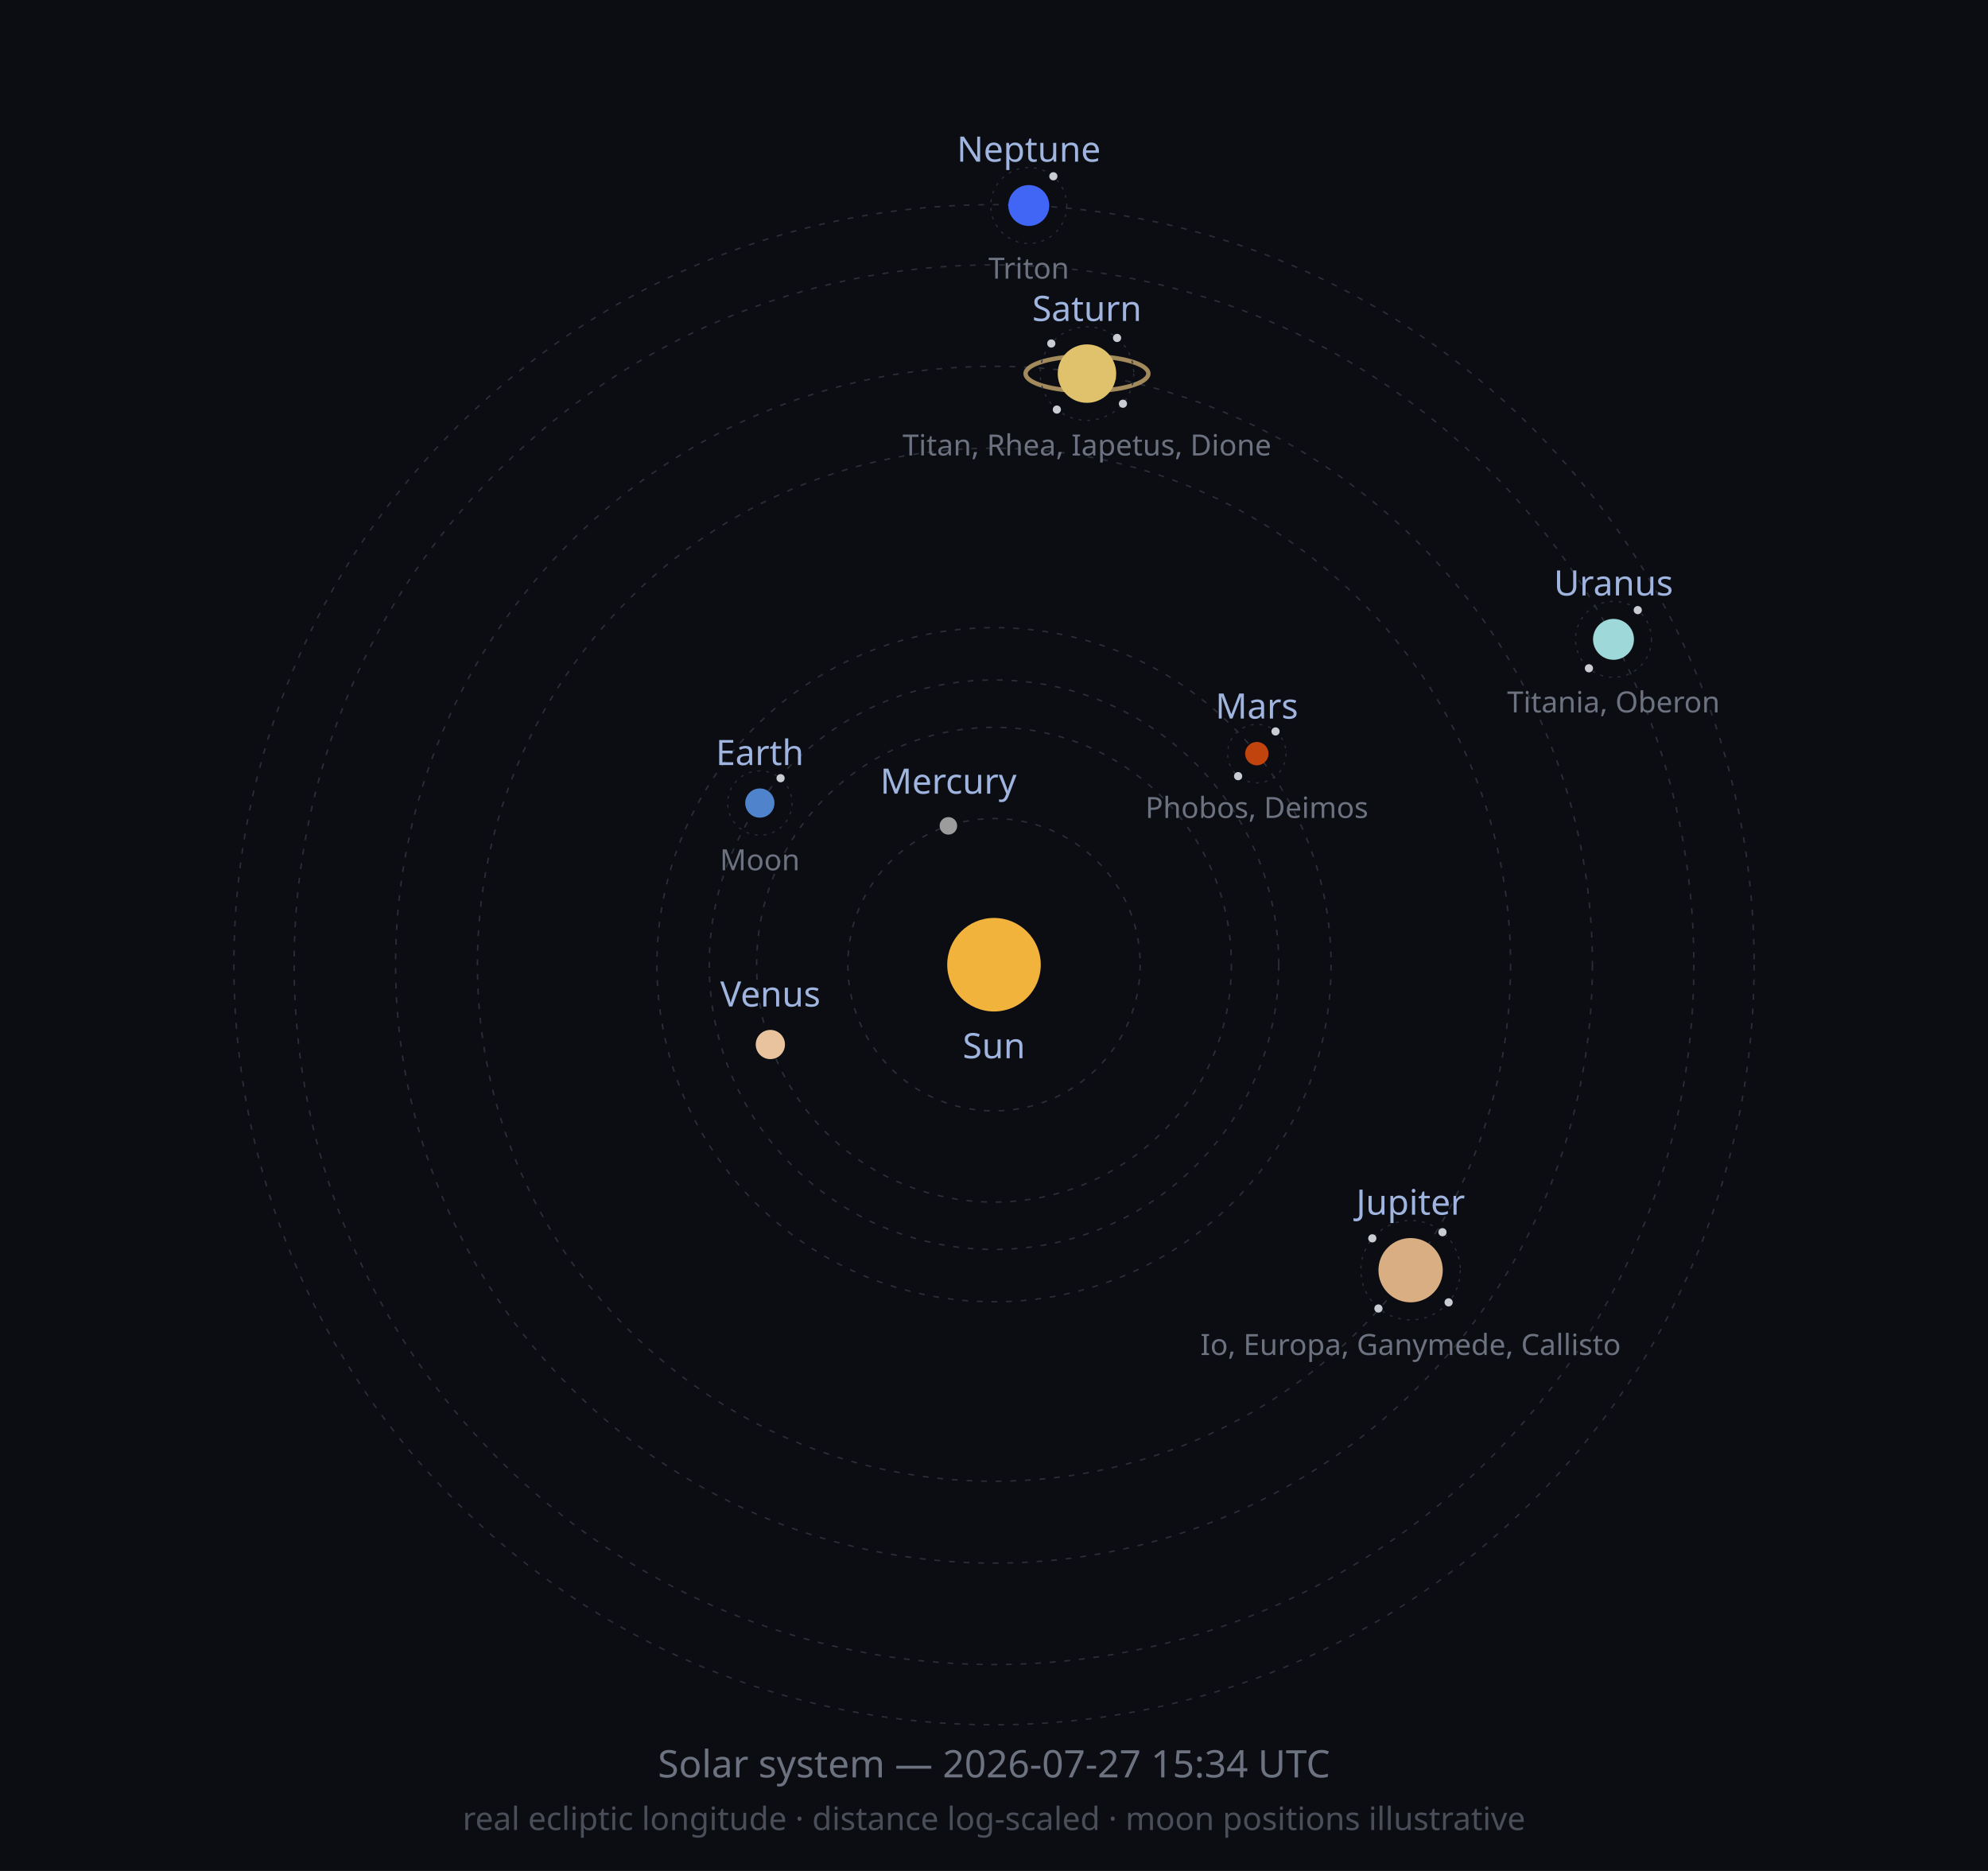
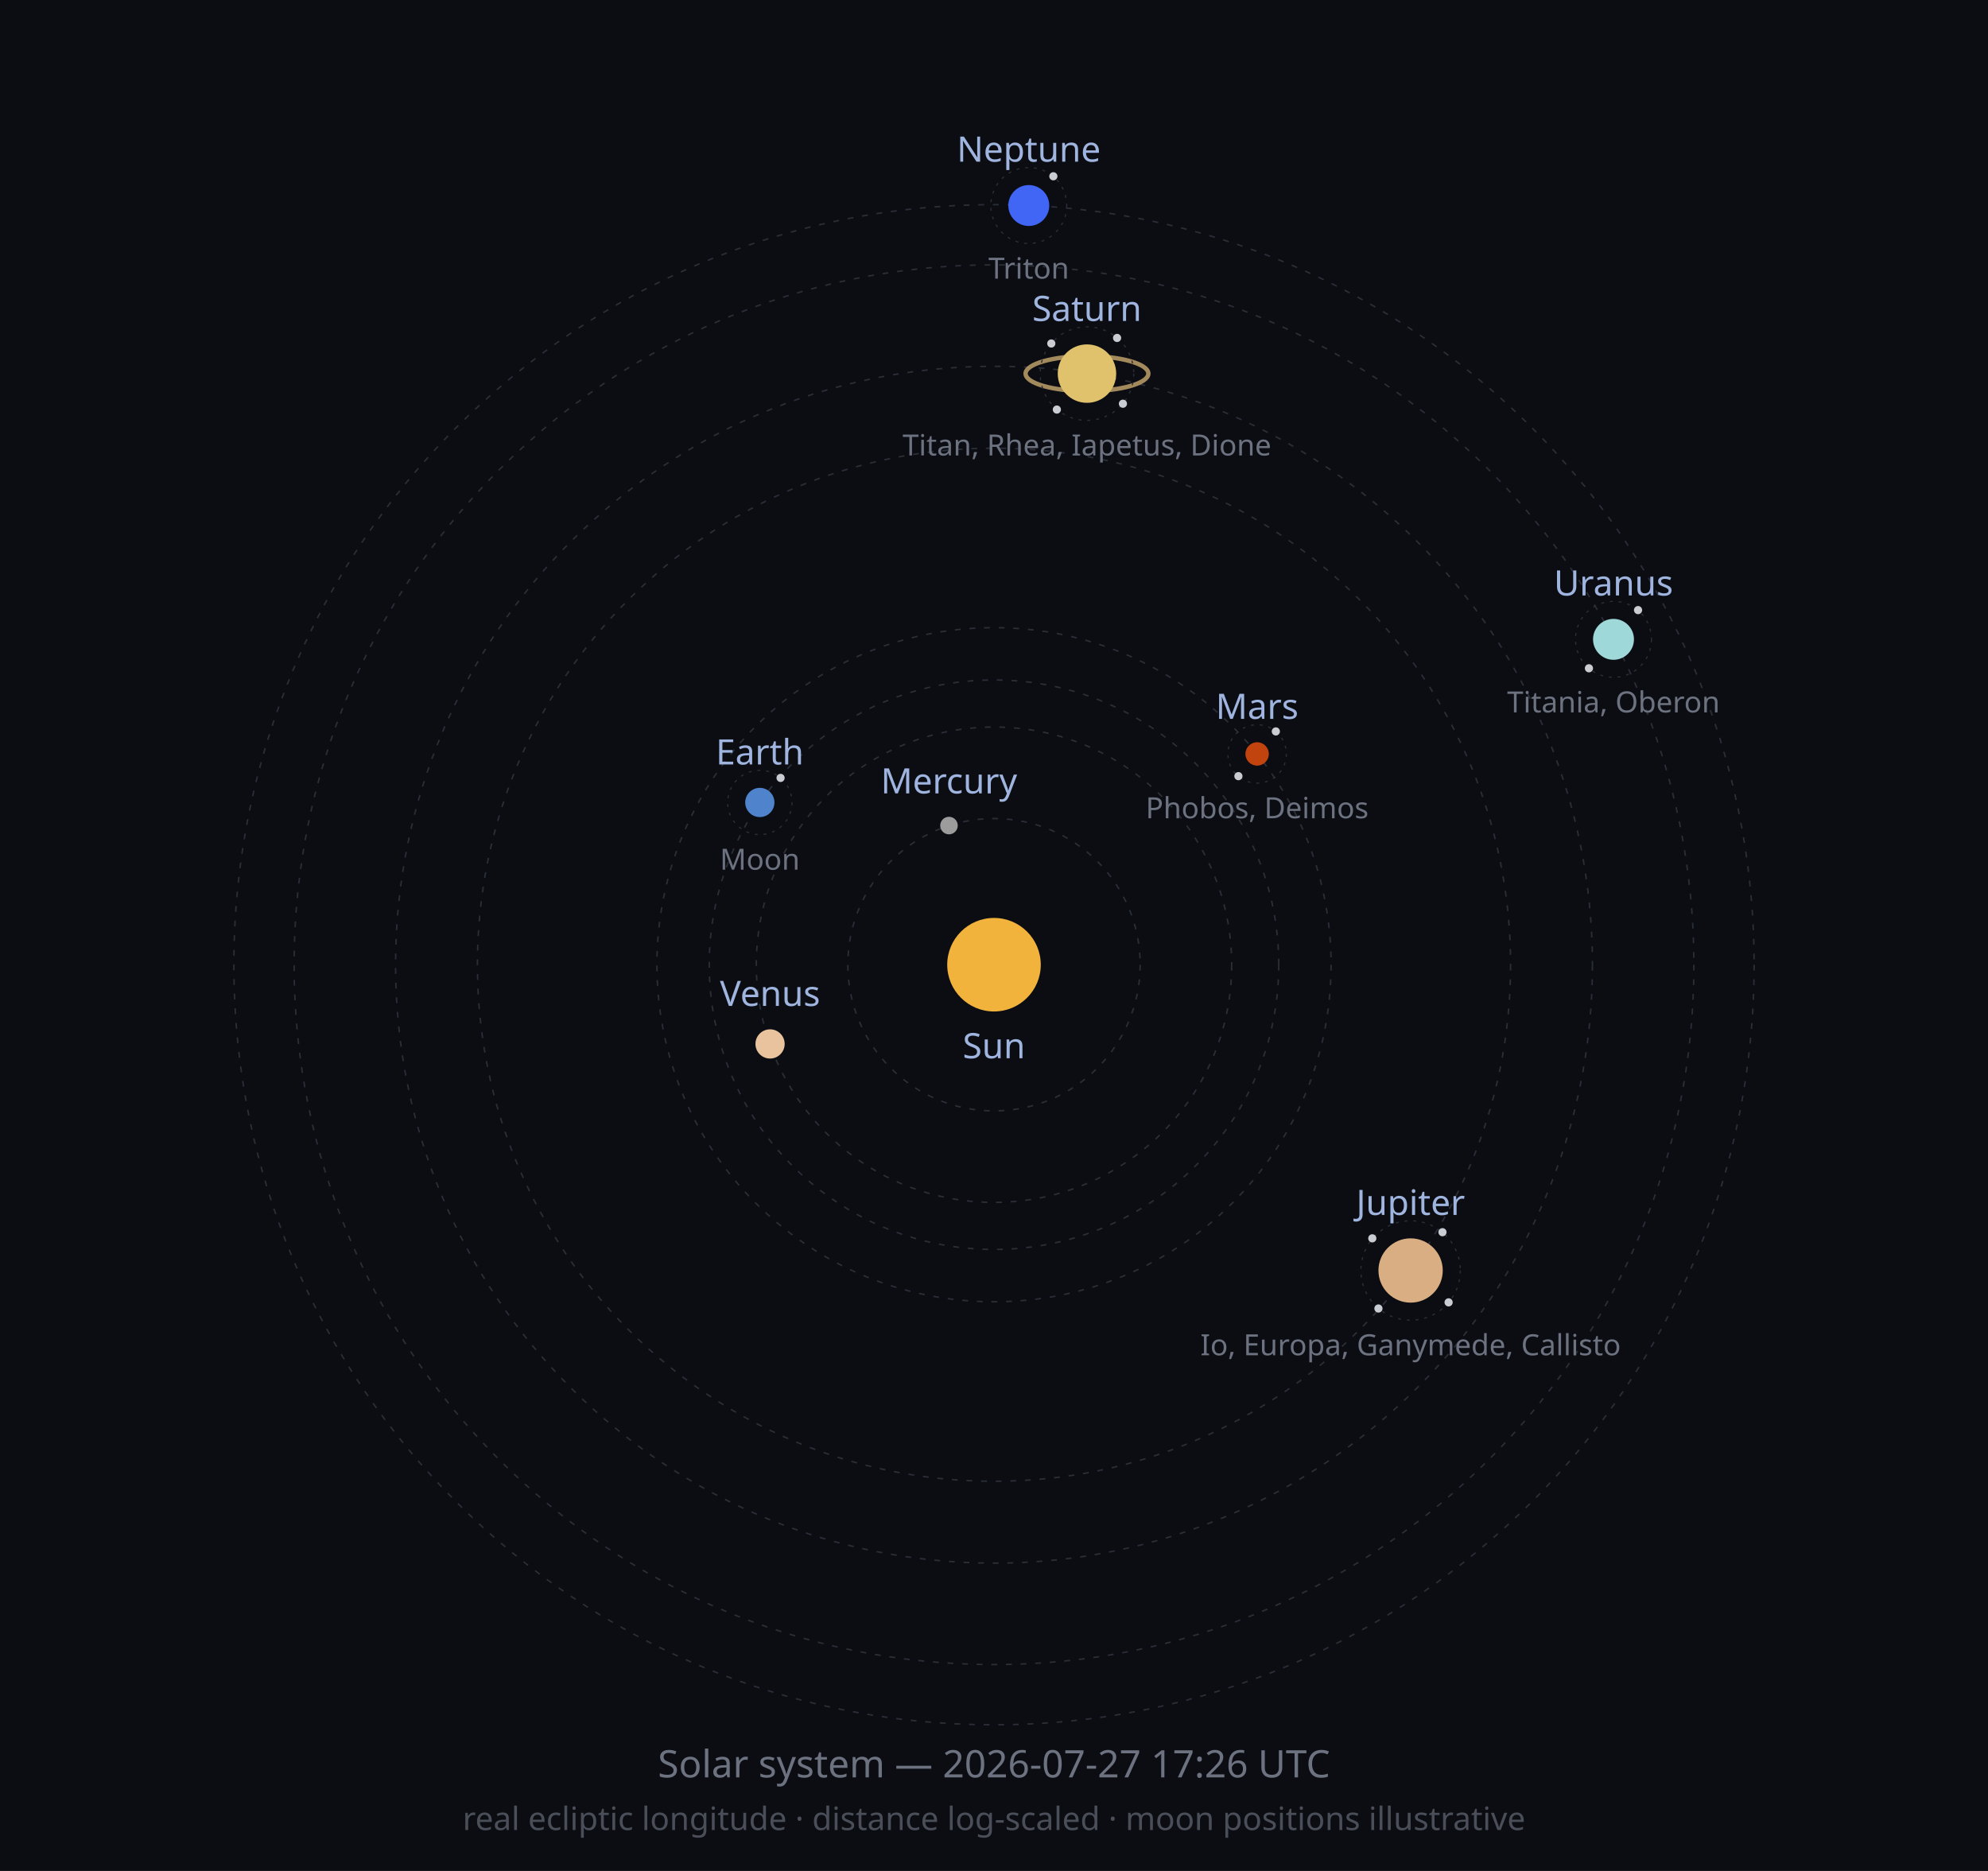
<svg xmlns="http://www.w3.org/2000/svg" width="680" height="640" viewBox="0 0 680 640" role="img">
  <defs>
    <marker id="arrow" viewBox="0 0 10 10" refX="8" refY="5" markerWidth="6" markerHeight="6" orient="auto-start-reverse">
      <path d="M2 1L8 5L2 9" fill="none" stroke="context-stroke" stroke-width="1.5" stroke-linecap="round" stroke-linejoin="round" />
    </marker>
  </defs>
  <style>
  .orbit { fill: none; stroke: #2A2E38; stroke-width: 0.5; stroke-dasharray: 2 3; }
  .moonorbit { fill: none; stroke: #2A2E38; stroke-width: 0.4; stroke-dasharray: 1 2; }
  .lbl { font-family: sans-serif; font-size: 12px; fill: #9FB4DE; }
  .moonlbl { font-family: sans-serif; font-size: 10px; fill: #6C7280; }
</style>
  <rect width="680" height="640" fill="#0B0D12" />
  <circle class="orbit" cx="340" cy="330" r="50.0" />
-   <circle class="orbit" cx="340" cy="330" r="81.2" />
+   <circle class="orbit" cx="340" cy="330" r="81.3" />
  <circle class="orbit" cx="340" cy="330" r="97.4" />
  <circle class="orbit" cx="340" cy="330" r="115.3" />
  <circle class="orbit" cx="340" cy="330" r="176.7" />
  <circle class="orbit" cx="340" cy="330" r="204.7" />
  <circle class="orbit" cx="340" cy="330" r="239.4" />
  <circle class="orbit" cx="340" cy="330" r="260.0" />
  <circle cx="340" cy="330" r="16" fill="#F2B33D" />
  <text class="lbl" x="340" y="362" text-anchor="middle">Sun</text>
-   <circle cx="324.4" cy="282.5" r="3" fill="#9C9C9C" />
-   <text class="lbl" x="324.4" y="271.5" text-anchor="middle">Mercury</text>
-   <circle cx="263.5" cy="357.3" r="5" fill="#E8C39E" />
-   <text class="lbl" x="263.5" y="344.3" text-anchor="middle">Venus</text>
-   <circle cx="259.9" cy="274.7" r="5" fill="#4F83CC" />
-   <circle class="moonorbit" cx="259.9" cy="274.7" r="11" />
-   <circle cx="267.0" cy="266.2" r="1.4" fill="#C9CDD3" />
-   <text class="moonlbl" x="259.9" y="297.7" text-anchor="middle">Moon</text>
-   <text class="lbl" x="259.9" y="261.7" text-anchor="middle">Earth</text>
-   <circle cx="429.9" cy="257.8" r="4" fill="#C1440E" />
-   <circle class="moonorbit" cx="429.9" cy="257.8" r="10" />
-   <circle cx="436.3" cy="250.2" r="1.4" fill="#C9CDD3" />
-   <circle cx="423.5" cy="265.5" r="1.4" fill="#C9CDD3" />
-   <text class="moonlbl" x="429.9" y="279.8" text-anchor="middle">Phobos, Deimos</text>
-   <text class="lbl" x="429.9" y="245.8" text-anchor="middle">Mars</text>
-   <circle cx="482.5" cy="434.5" r="11" fill="#D8AE82" />
-   <circle class="moonorbit" cx="482.5" cy="434.5" r="17" />
+   <circle cx="324.6" cy="282.4" r="3" fill="#9C9C9C" />
+   <text class="lbl" x="324.6" y="271.4" text-anchor="middle">Mercury</text>
+   <circle cx="263.4" cy="357.1" r="5" fill="#E8C39E" />
+   <text class="lbl" x="263.4" y="344.1" text-anchor="middle">Venus</text>
+   <circle cx="259.9" cy="274.5" r="5" fill="#4F83CC" />
+   <circle class="moonorbit" cx="259.9" cy="274.5" r="11" />
+   <circle cx="267.0" cy="266.1" r="1.4" fill="#C9CDD3" />
+   <text class="moonlbl" x="259.9" y="297.5" text-anchor="middle">Moon</text>
+   <text class="lbl" x="259.9" y="261.5" text-anchor="middle">Earth</text>
+   <circle cx="430.0" cy="257.9" r="4" fill="#C1440E" />
+   <circle class="moonorbit" cx="430.0" cy="257.9" r="10" />
+   <circle cx="436.4" cy="250.2" r="1.4" fill="#C9CDD3" />
+   <circle cx="423.6" cy="265.5" r="1.4" fill="#C9CDD3" />
+   <text class="moonlbl" x="430.0" y="279.9" text-anchor="middle">Phobos, Deimos</text>
+   <text class="lbl" x="430.0" y="245.9" text-anchor="middle">Mars</text>
+   <circle cx="482.5" cy="434.6" r="11" fill="#D8AE82" />
+   <circle class="moonorbit" cx="482.5" cy="434.6" r="17" />
  <circle cx="493.4" cy="421.5" r="1.4" fill="#C9CDD3" />
  <circle cx="495.5" cy="445.5" r="1.4" fill="#C9CDD3" />
  <circle cx="471.5" cy="447.6" r="1.4" fill="#C9CDD3" />
  <circle cx="469.4" cy="423.6" r="1.4" fill="#C9CDD3" />
-   <text class="moonlbl" x="482.5" y="463.5" text-anchor="middle">Io, Europa, Ganymede, Callisto</text>
-   <text class="lbl" x="482.5" y="415.5" text-anchor="middle">Jupiter</text>
+   <text class="moonlbl" x="482.5" y="463.6" text-anchor="middle">Io, Europa, Ganymede, Callisto</text>
+   <text class="lbl" x="482.5" y="415.6" text-anchor="middle">Jupiter</text>
  <ellipse cx="371.8" cy="127.8" rx="21.0" ry="6.0" fill="none" stroke="#C9A96E" stroke-width="1.5" opacity="0.8" />
  <circle cx="371.8" cy="127.8" r="10" fill="#E0C16C" />
  <circle class="moonorbit" cx="371.8" cy="127.8" r="16" />
  <circle cx="382.1" cy="115.6" r="1.4" fill="#C9CDD3" />
  <circle cx="384.1" cy="138.1" r="1.4" fill="#C9CDD3" />
  <circle cx="361.5" cy="140.1" r="1.4" fill="#C9CDD3" />
  <circle cx="359.6" cy="117.5" r="1.4" fill="#C9CDD3" />
  <text class="moonlbl" x="371.8" y="155.8" text-anchor="middle">Titan, Rhea, Iapetus, Dione</text>
  <text class="lbl" x="371.8" y="109.8" text-anchor="middle">Saturn</text>
  <circle cx="551.9" cy="218.7" r="7" fill="#9FD8D8" />
  <circle class="moonorbit" cx="551.9" cy="218.7" r="13" />
-   <circle cx="560.2" cy="208.7" r="1.4" fill="#C9CDD3" />
+   <circle cx="560.3" cy="208.7" r="1.4" fill="#C9CDD3" />
  <circle cx="543.5" cy="228.6" r="1.4" fill="#C9CDD3" />
  <text class="moonlbl" x="551.9" y="243.7" text-anchor="middle">Titania, Oberon</text>
  <text class="lbl" x="551.9" y="203.7" text-anchor="middle">Uranus</text>
  <circle cx="351.9" cy="70.3" r="7" fill="#4166F5" />
  <circle class="moonorbit" cx="351.9" cy="70.3" r="13" />
  <circle cx="360.3" cy="60.3" r="1.4" fill="#C9CDD3" />
  <text class="moonlbl" x="351.9" y="95.3" text-anchor="middle">Triton</text>
  <text class="lbl" x="351.9" y="55.3" text-anchor="middle">Neptune</text>
-   <text x="340" y="608" font-size="13" fill="#6C7280" text-anchor="middle" font-family="sans-serif">Solar system — 2026-07-27 15:34 UTC</text>
+   <text x="340" y="608" font-size="13" fill="#6C7280" text-anchor="middle" font-family="sans-serif">Solar system — 2026-07-27 17:26 UTC</text>
  <text x="340" y="626" font-size="11" fill="#4A4E58" text-anchor="middle" font-family="sans-serif">real ecliptic longitude · distance log-scaled · moon positions illustrative</text>
</svg>
